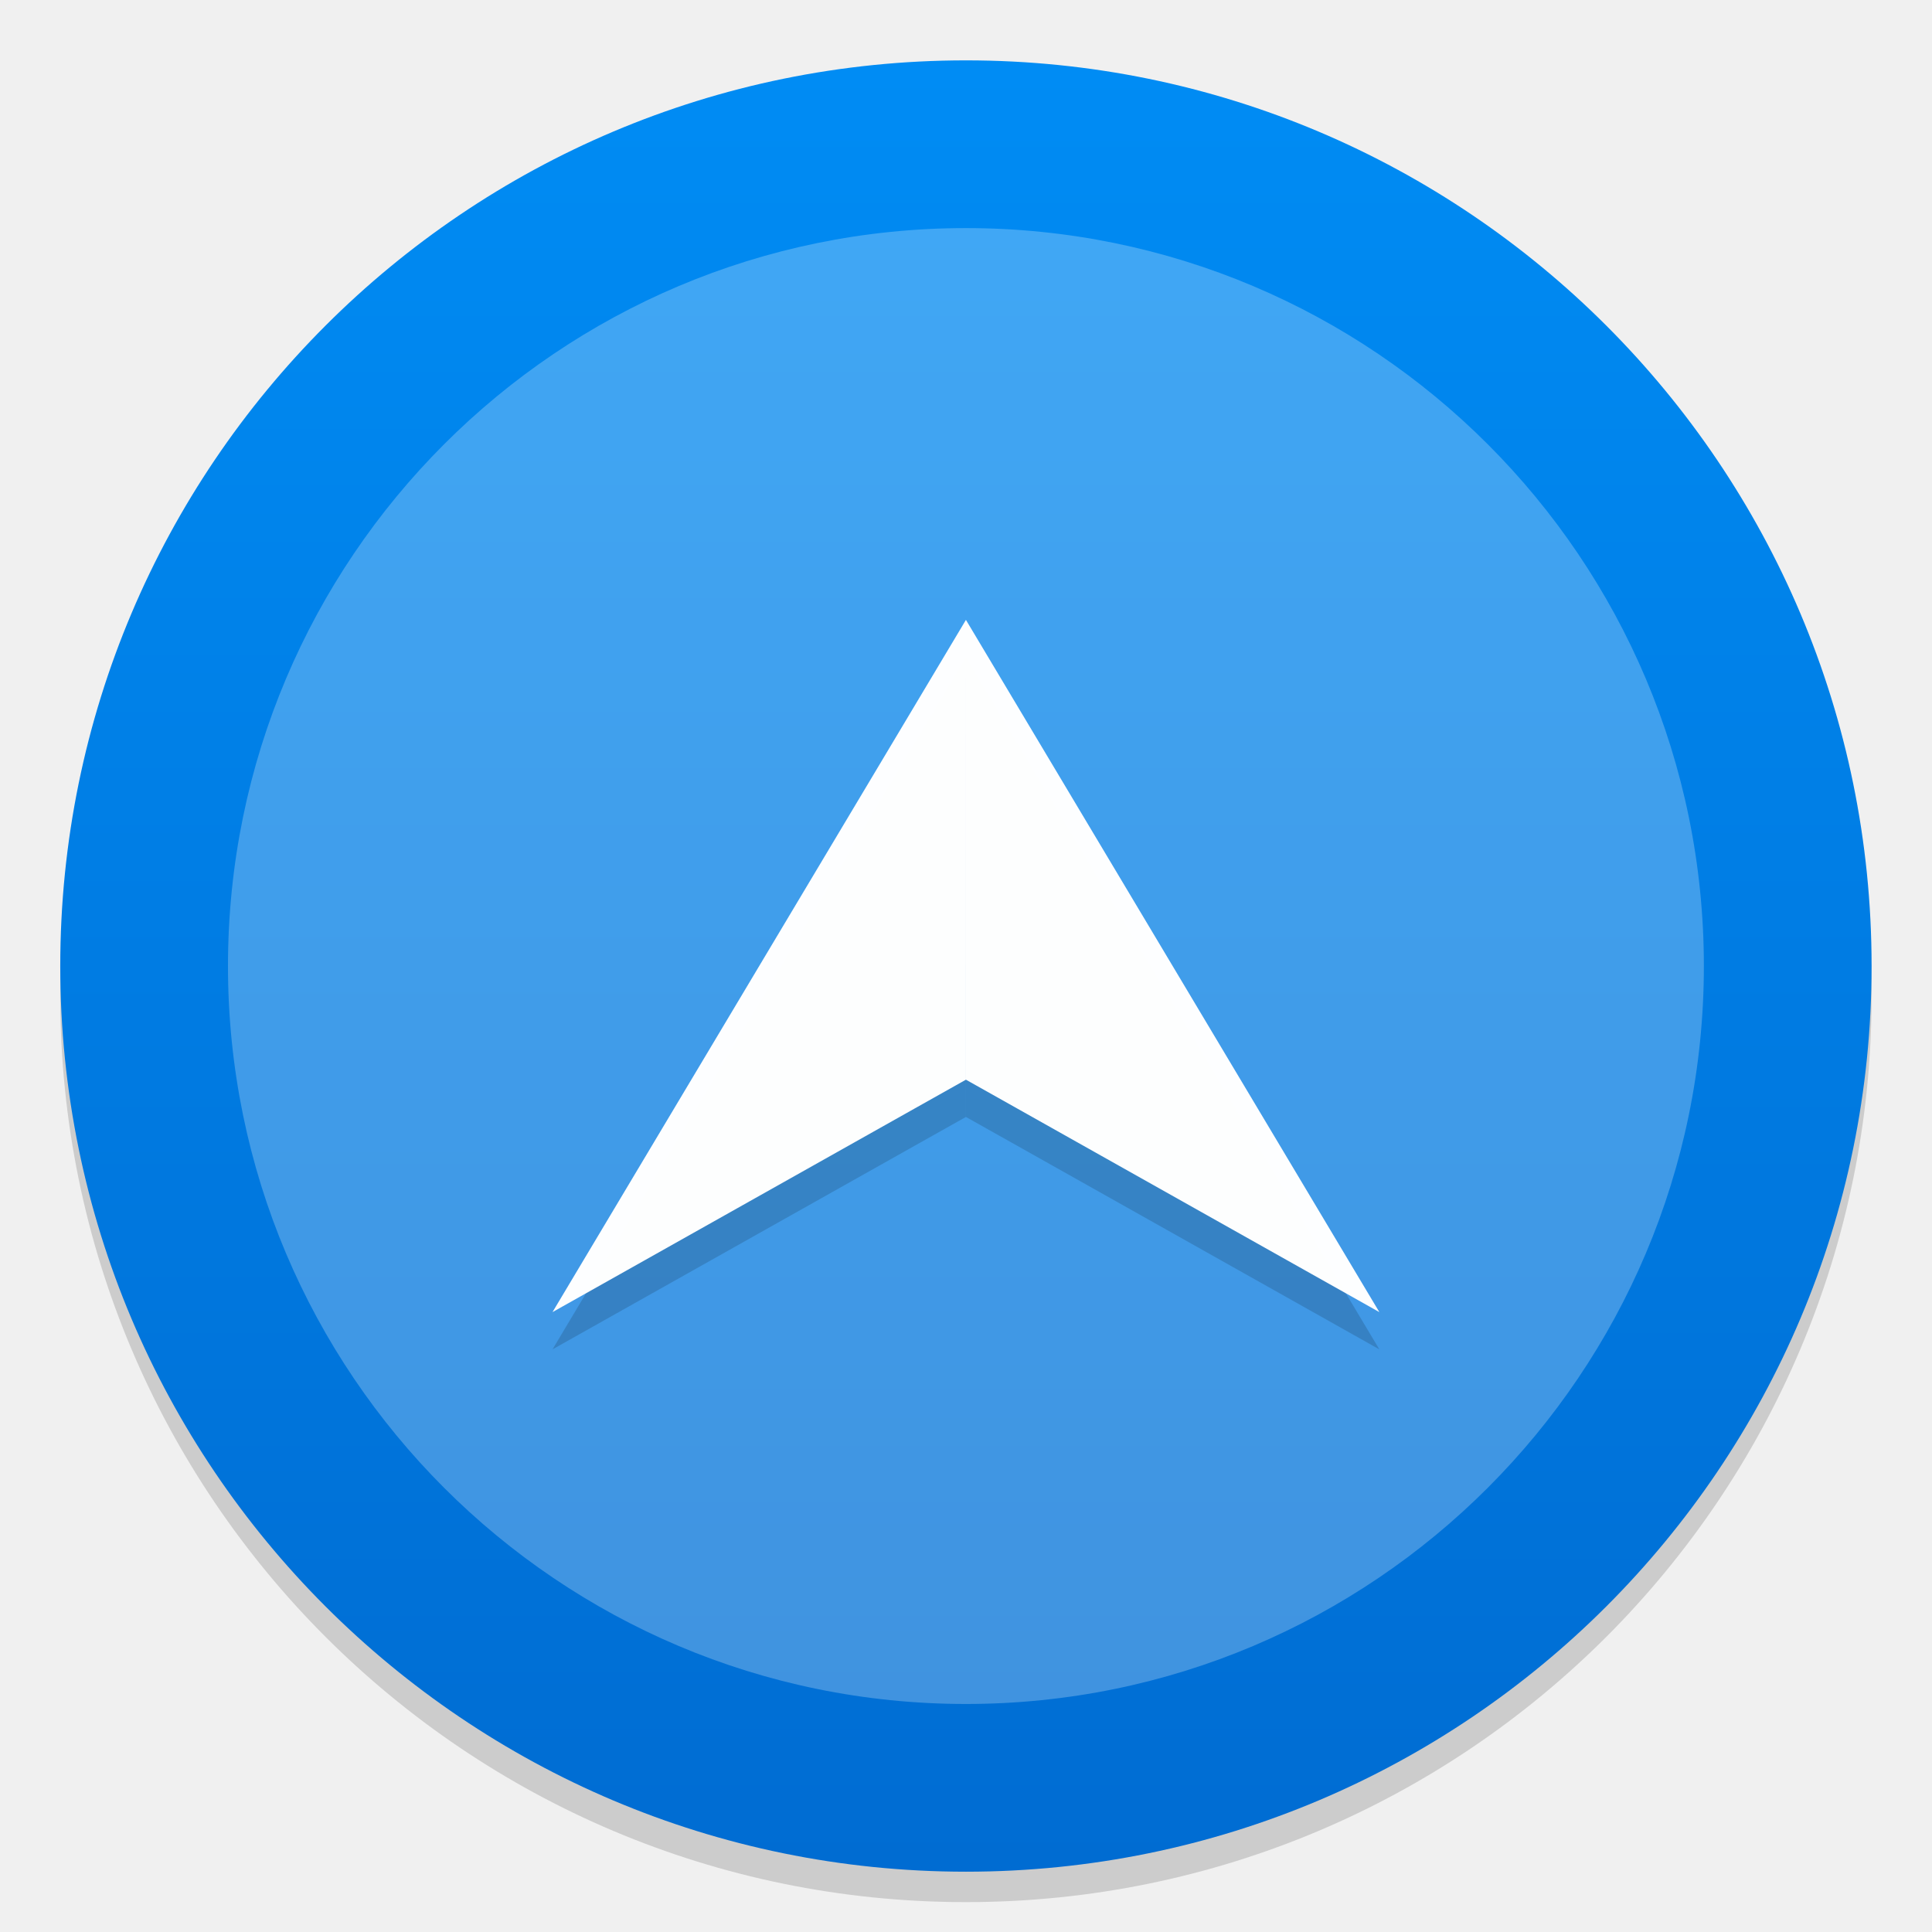
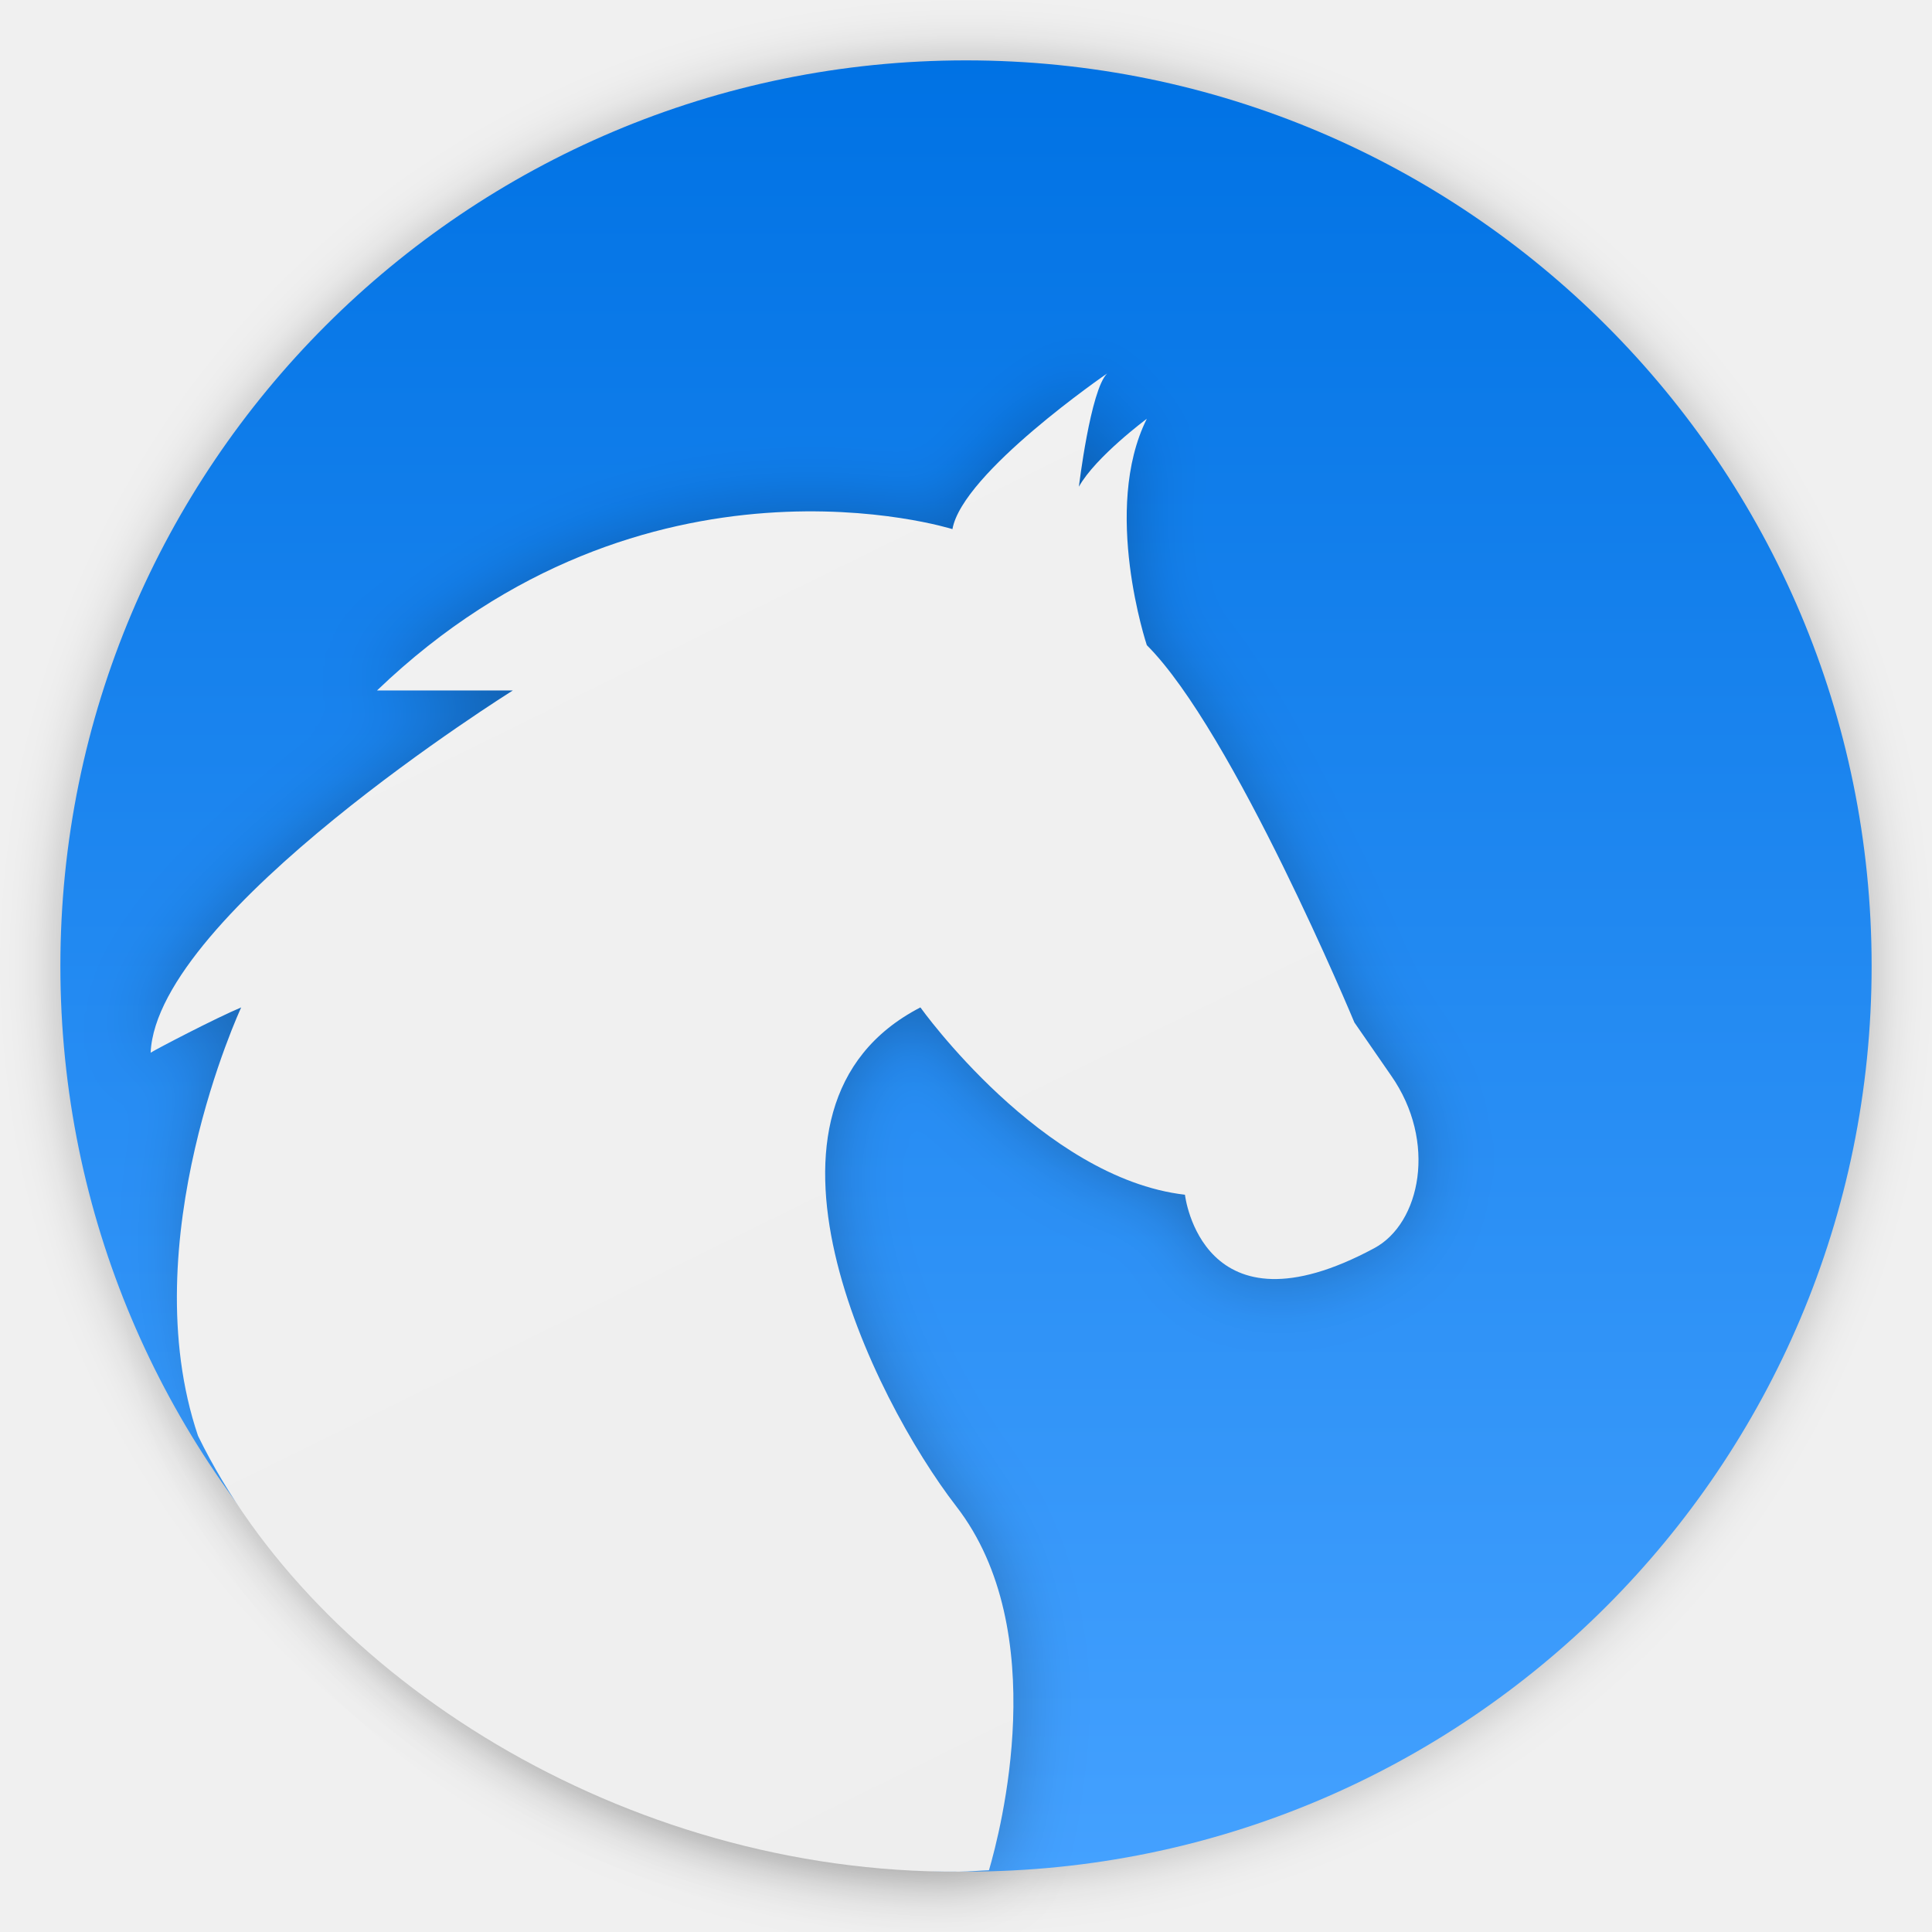
- <svg xmlns="http://www.w3.org/2000/svg" width="64" height="64" version="1.1" viewBox="0 0 16.933 16.933">
+ <svg xmlns="http://www.w3.org/2000/svg" width="64" height="64" version="1.1">
  <defs>
-     <linearGradient id="a" x1="8.466" x2="8.466" y1="281.4" y2="295.68" gradientUnits="userSpaceOnUse">
-       <stop stop-color="#008cf4" offset="0" />
-       <stop stop-color="#006cd2" offset="1" />
+     <filter id="d" x="-.036" y="-.036" width="1.072" height="1.072" color-interpolation-filters="sRGB">
+       <feGaussianBlur stdDeviation="14.344" />
+     </filter>
+     <linearGradient id="a" x1="32" x2="32" y1="2" y2="62" gradientUnits="userSpaceOnUse">
+       <stop stop-color="#0072E4" offset="0" />
+       <stop stop-color="#44A1FF" offset="1" />
    </linearGradient>
+     <linearGradient id="b" x1="30.207" x2="14" y1="43" y2="10" gradientTransform="matrix(1.5 0 0 1.5 -4.0095 -1.1281)" gradientUnits="userSpaceOnUse">
+       <stop stop-color="#EEEEEE" offset="0" />
+       <stop stop-color="#f1f1f1" offset="1" />
+     </linearGradient>
+     <filter id="c" x="-.065" y="-.055" width="1.131" height="1.111" color-interpolation-filters="sRGB">
+       <feGaussianBlur stdDeviation="1.145" />
+     </filter>
  </defs>
-   <g transform="matrix(1.1111 0 0 1.1111 -.94074 -312.13)" stroke-width="1">
-     <circle cx="8.466" cy="288.78" r="7.144" opacity=".15" style="paint-order:stroke markers fill" />
-     <circle cx="8.466" cy="288.54" r="7.144" fill="url(#a)" style="paint-order:stroke markers fill" />
-     <circle cx="8.466" cy="288.54" r="5.821" fill="#fff" opacity=".25" style="paint-order:stroke markers fill" />
-   </g>
-   <g transform="matrix(.10596 0 0 .10596 21.429 10.072)" opacity=".15">
-     <path d="m-122.34-40.699-34.197 57.259 29.917-16.821 4.279-2.404zm0 0 34.197 57.259-29.917-16.821-4.279-2.404z" opacity=".988" stroke-width=".731" style="font-feature-settings:normal;font-variant-caps:normal;font-variant-ligatures:normal;font-variant-numeric:normal;paint-order:stroke fill markers" />
-   </g>
-   <g transform="matrix(.10596 0 0 .10596 21.429 9.7454)" fill="#fff">
-     <path d="m-122.34-40.699-34.197 57.259 29.917-16.821 4.279-2.404zm0 0 34.197 57.259-29.917-16.821-4.279-2.404z" opacity=".988" stroke-width=".731" style="font-feature-settings:normal;font-variant-caps:normal;font-variant-ligatures:normal;font-variant-numeric:normal;paint-order:stroke fill markers" />
-   </g>
+   <circle transform="matrix(.062745 0 0 .062745 -.12549 -.12549)" cx="512" cy="512" r="478.12" filter="url(#d)" opacity=".25" stroke-width="15.938" style="paint-order:stroke markers fill" />
+   <circle cx="32" cy="32" r="30" fill="url(#a)" style="paint-order:stroke markers fill" />
+   <path d="m36.675 12.372s-4.796 3.289-5.124 5.156c0 0-10.146-3.207-19.061 5.344h4.5s-11.795 7.371-12 12c0.205-0.129 2.168-1.153 3-1.5 0 0-2.865 6.599-0.686 13.037 4.271 9.235 13.563 15.592 24.48 15.592 0.33 0 0.649-0.035 0.976-0.047 0.376-1.288 2.117-7.923-1.084-12.056-2.755-3.565-7.563-13.236-1.187-16.526 0 0 4.03 5.656 8.763 6.205 0 0 0.552 4.848 6.272 1.77 1.527-0.818 2.094-3.525 0.554-5.722l-1.213-1.755s-4.016-9.644-6.876-12.498c0 0-1.5-4.5 0-7.5 0 0-1.699 1.262-2.25 2.25 0 0 0.383-3.205 0.935-3.75z" filter="url(#c)" opacity=".25" />
+   <path d="m36.675 12.372s-4.796 3.289-5.124 5.156c0 0-10.146-3.207-19.061 5.344h4.5s-11.795 7.371-12 12c0.205-0.129 2.168-1.153 3-1.5 0 0-3.611 7.751-1.431 14.19 3.864 7.947 14.105 14.507 25.226 14.439 0.33-2e-3 0.649-0.035 0.976-0.047 0.376-1.288 2.117-7.923-1.084-12.056-2.755-3.565-7.563-13.236-1.187-16.526 0 0 4.03 5.656 8.763 6.205 0 0 0.552 4.848 6.272 1.77 1.527-0.818 2.094-3.525 0.554-5.722l-1.213-1.755s-4.016-9.644-6.876-12.498c0 0-1.5-4.5 0-7.5 0 0-1.699 1.262-2.25 2.25 0 0 0.383-3.205 0.935-3.75z" fill="url(#b)" />
</svg>
